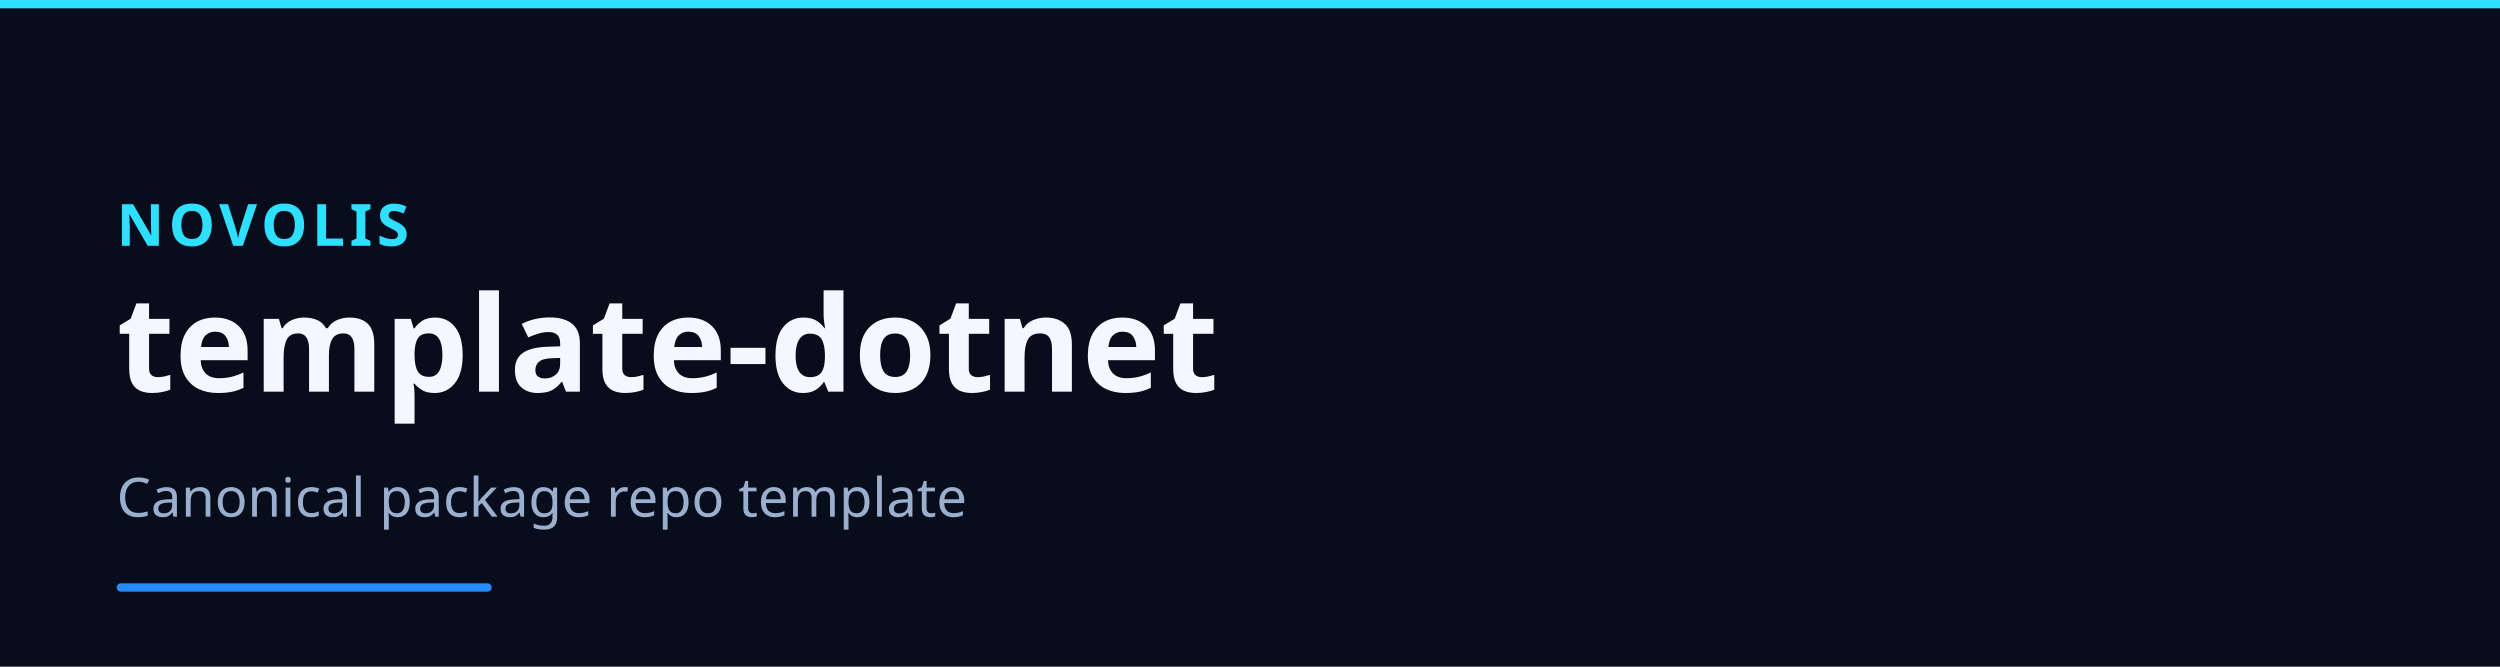
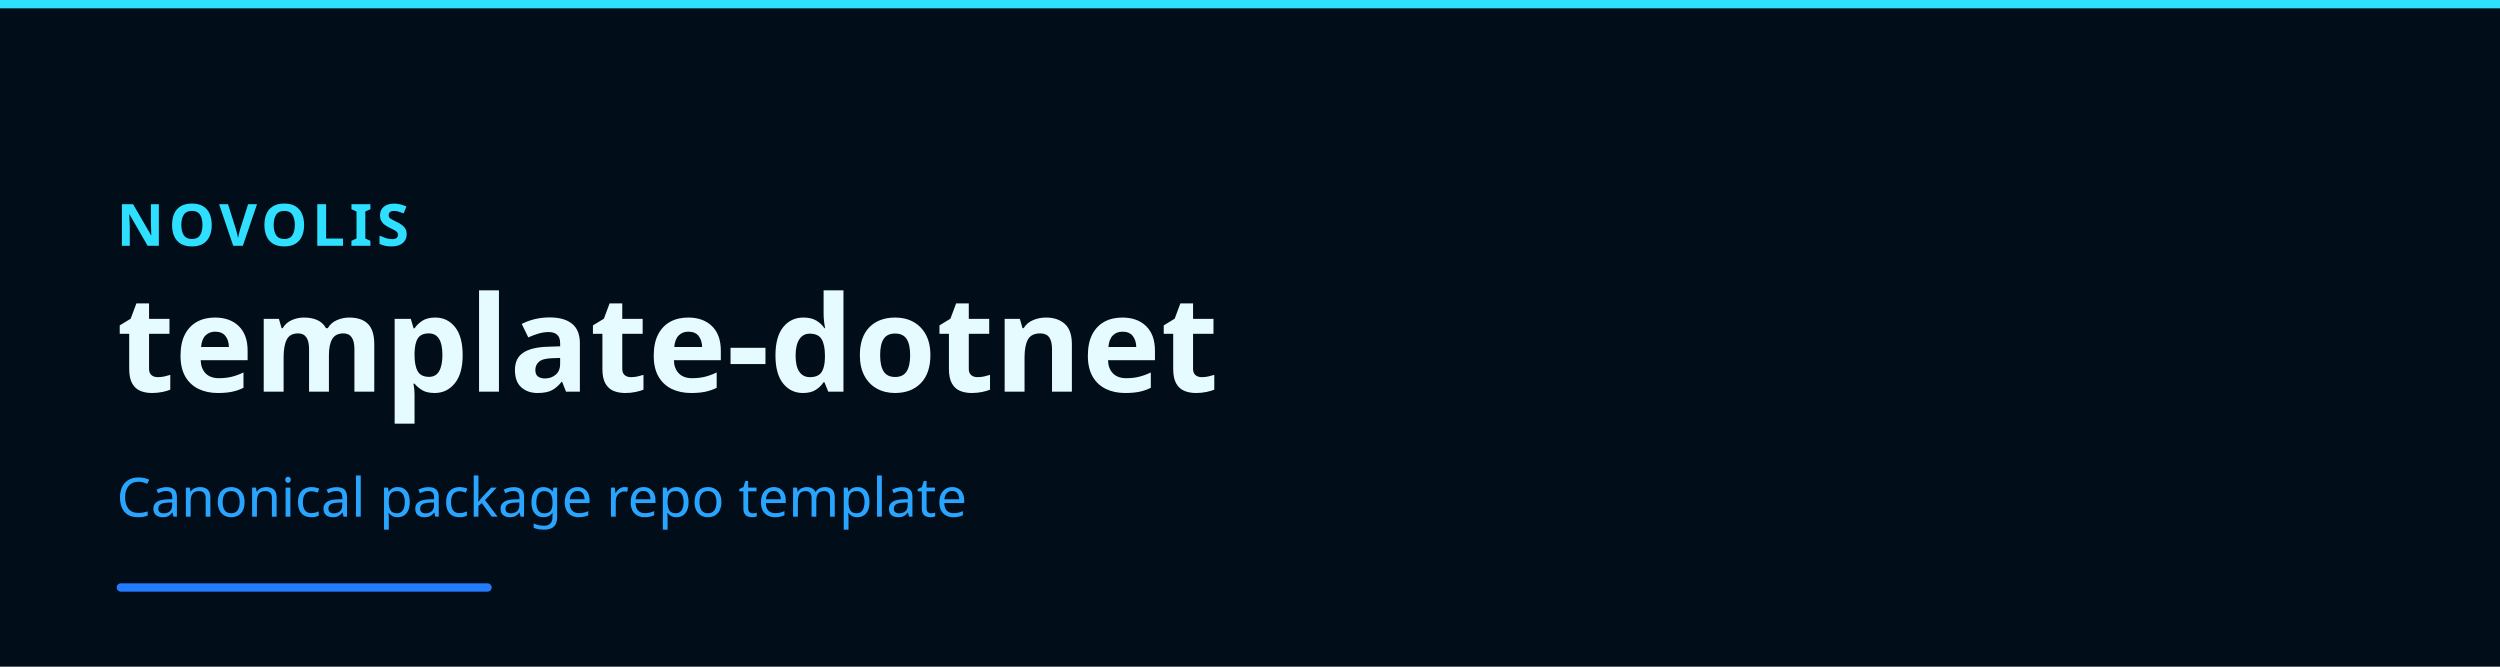
<svg xmlns="http://www.w3.org/2000/svg" viewBox="0 0 1200 320" width="1200" height="320" role="img" aria-label="Novolis template-dotnet">
-   <rect width="1200" height="320" fill="#080D1C" />
+   <rect width="1200" height="320" fill="#010D18" />
  <rect x="0" y="0" width="1200" height="4" fill="#2FDFFF" />
  <text x="56" y="118" fill="#2FDFFF" font-family="Segoe UI, Candara, Calibri, sans-serif" font-size="28" font-weight="bold" letter-spacing="2.2">NOVOLIS</text>
-   <text x="56" y="188" fill="#F4F7FF" font-family="Segoe UI, Candara, Calibri, sans-serif" font-size="64" font-weight="700">template-dotnet</text>
-   <text x="56" y="248" fill="#9AAECD" font-family="Segoe UI, Candara, Calibri, sans-serif" font-size="26">Canonical package repo template</text>
-   <rect x="56" y="280" width="180" height="4" rx="2" fill="#258BFF" />
+   <text x="56" y="188" fill="#E6FBFF" font-family="Segoe UI, Candara, Calibri, sans-serif" font-size="64" font-weight="700">template-dotnet</text>
+   <text x="56" y="248" fill="#2AA5FF" font-family="Segoe UI, Candara, Calibri, sans-serif" font-size="26">Canonical package repo template</text>
+   <rect x="56" y="280" width="180" height="4" rx="2" fill="#237CFF" />
</svg>
